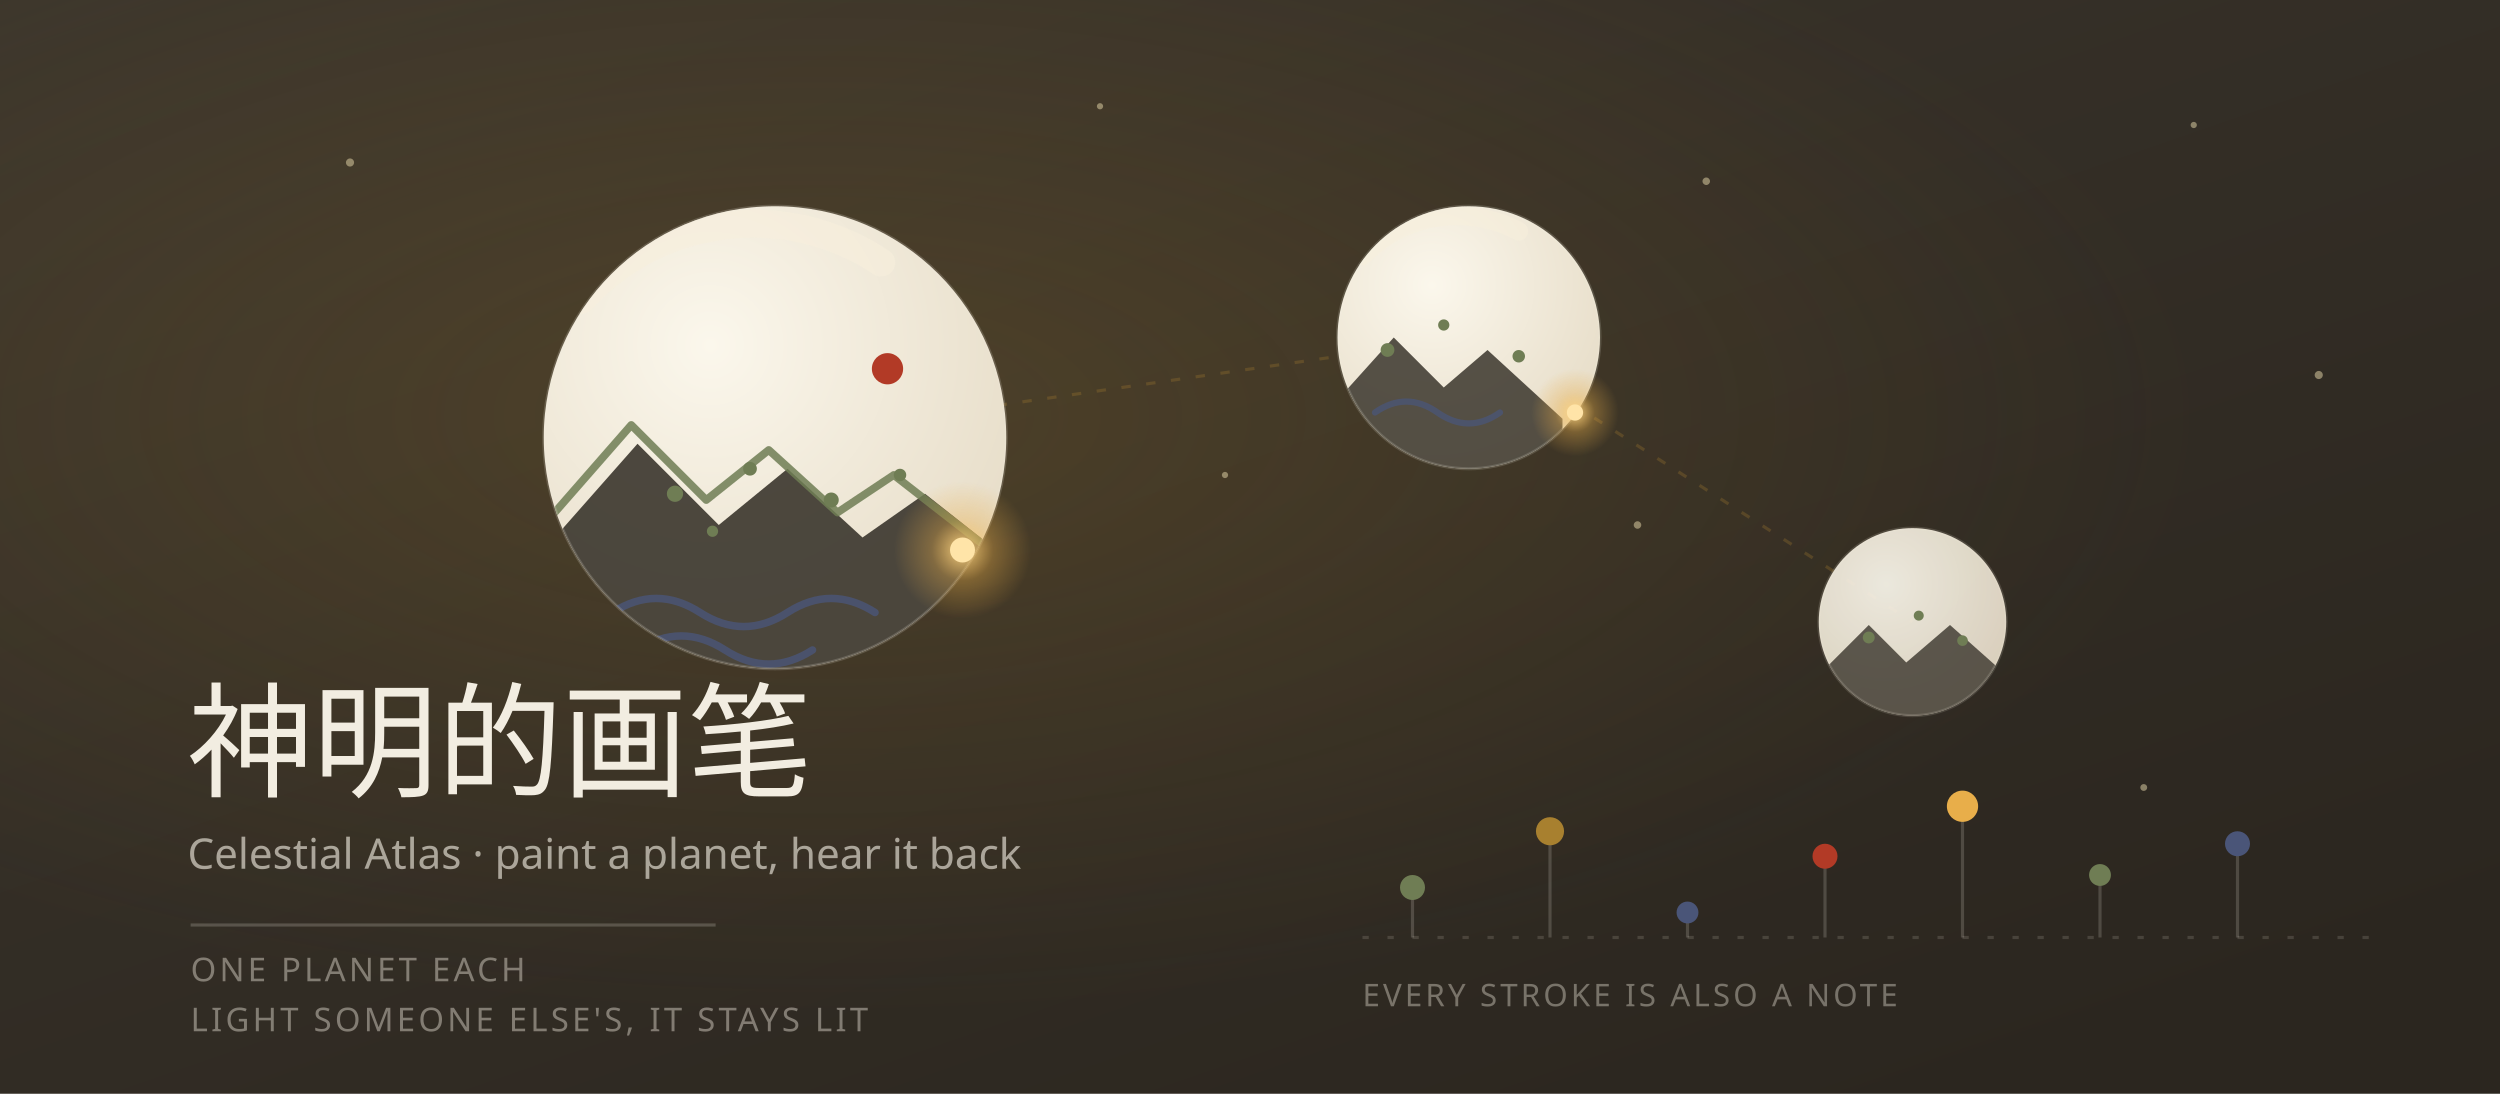
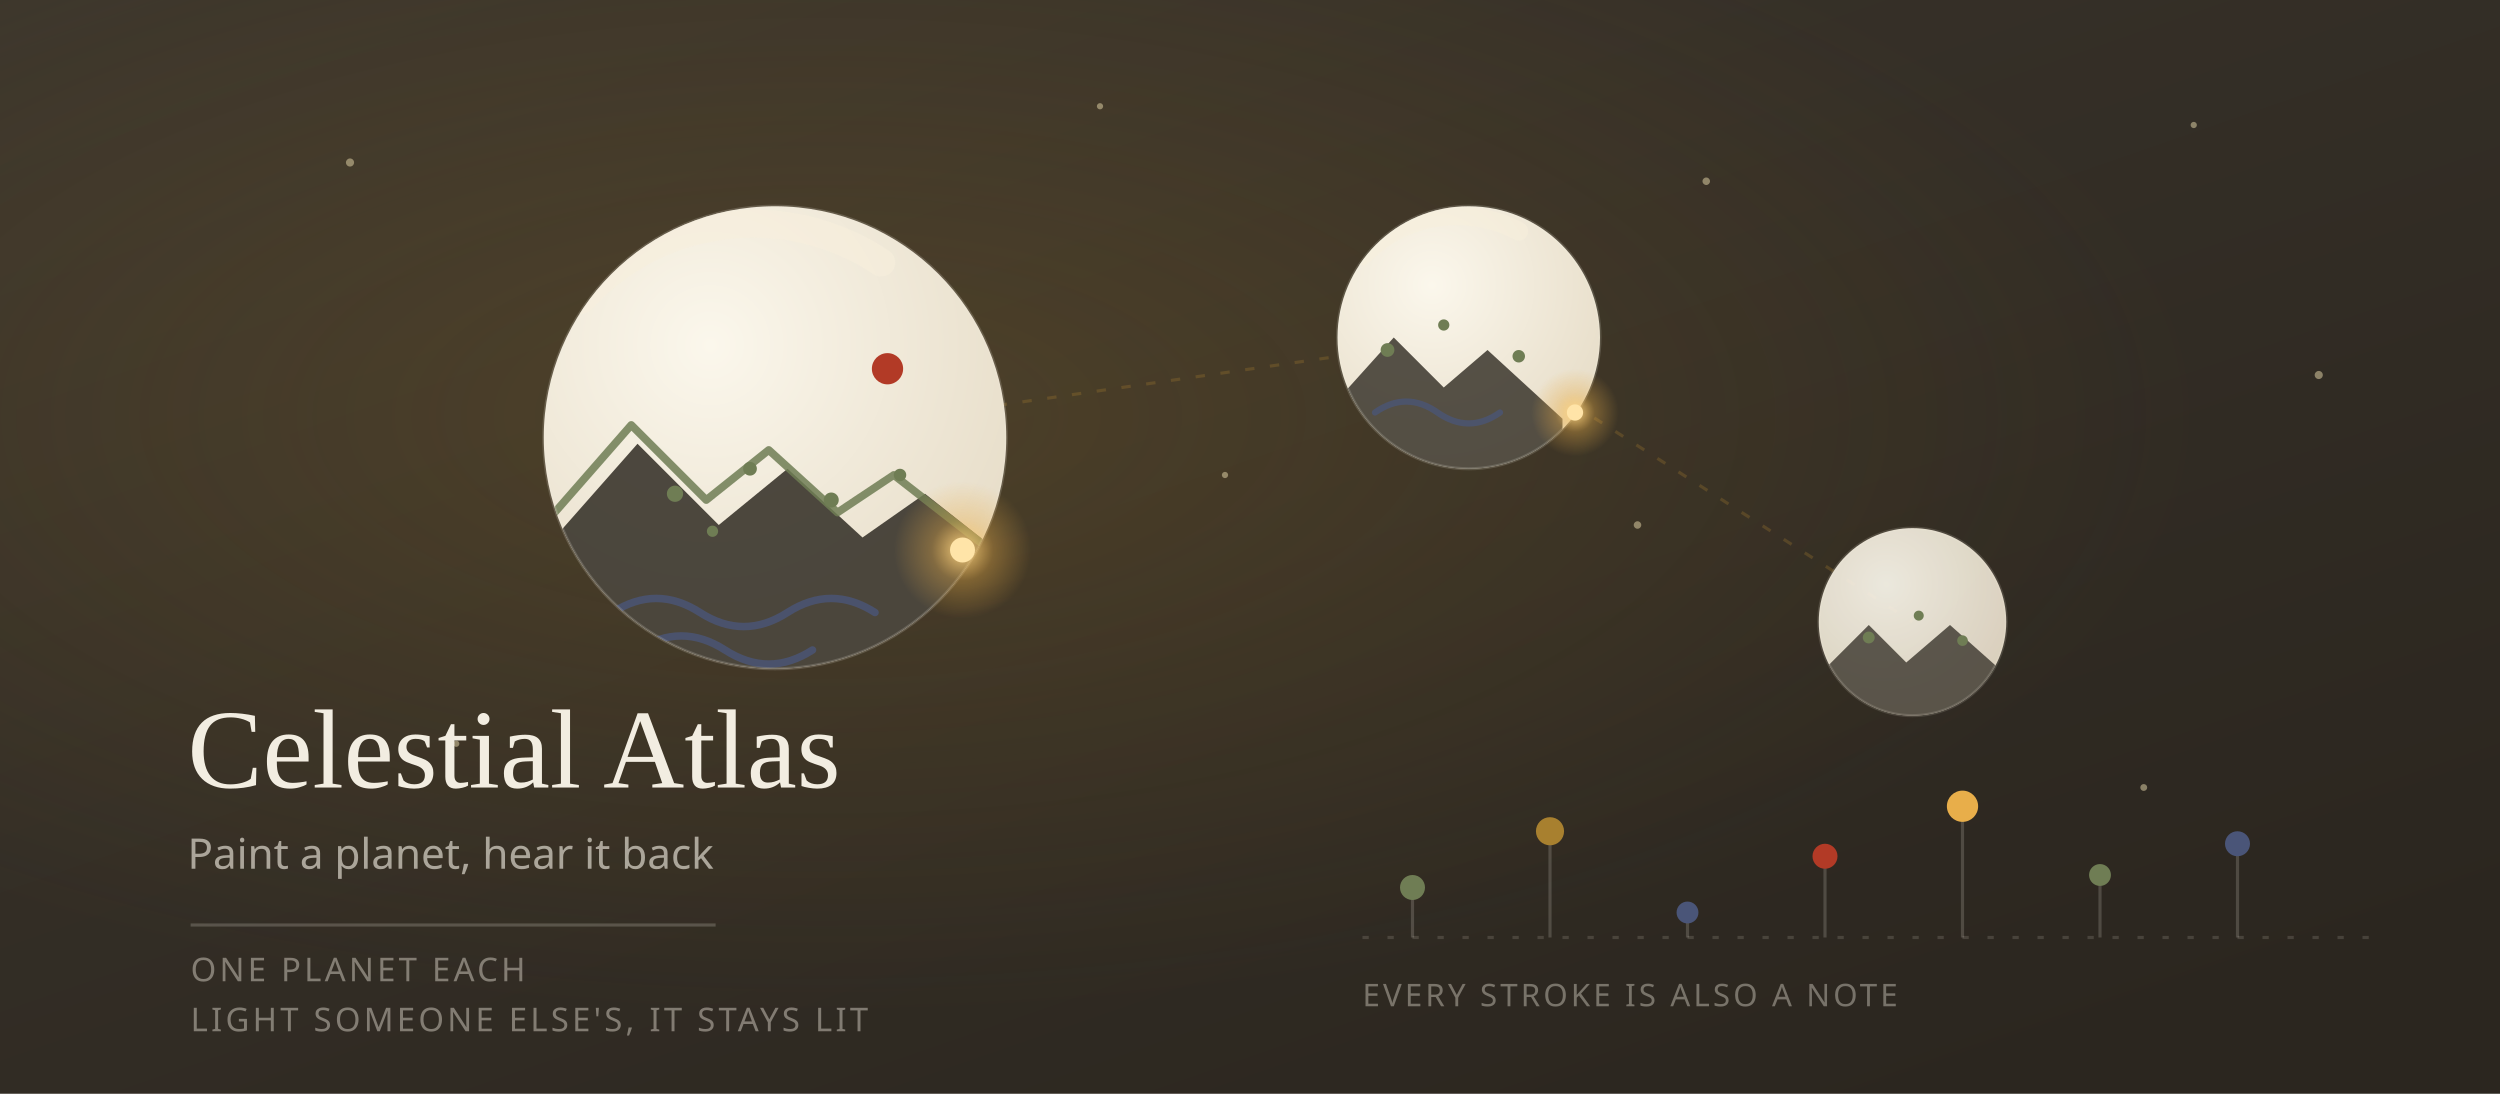
<svg xmlns="http://www.w3.org/2000/svg" viewBox="0 0 800 350" width="800" height="350">
  <defs>
    <linearGradient id="sky" x1="0" y1="0" x2=".8" y2="1">
      <stop offset="0" stop-color="#3b352c" />
      <stop offset="1" stop-color="#2b261f" />
    </linearGradient>
    <radialGradient id="dusk" cx=".33" cy=".38" r=".55">
      <stop offset="0" stop-color="#a8802f" stop-opacity=".22" />
      <stop offset="1" stop-color="#a8802f" stop-opacity="0" />
    </radialGradient>
    <radialGradient id="paper" cx=".36" cy=".3" r=".78">
      <stop offset="0" stop-color="#fbf7ec" />
      <stop offset="1" stop-color="#e6dcc7" />
    </radialGradient>
    <radialGradient id="lampGlow">
      <stop offset="0" stop-color="#ffd98a" stop-opacity=".95" />
      <stop offset=".45" stop-color="#e8ae4a" stop-opacity=".35" />
      <stop offset="1" stop-color="#e8ae4a" stop-opacity="0" />
    </radialGradient>
    <clipPath id="worldA">
      <circle cx="248" cy="140" r="74" />
    </clipPath>
    <clipPath id="worldB">
      <circle cx="470" cy="108" r="42" />
    </clipPath>
    <clipPath id="worldC">
      <circle cx="612" cy="199" r="30" />
    </clipPath>
  </defs>
  <rect width="800" height="350" fill="url(#sky)" />
  <rect width="800" height="350" fill="url(#dusk)" />
  <g fill="#e8d9ac" opacity=".5">
    <circle cx="112" cy="52" r="1.3" />
    <circle cx="352" cy="34" r="1" />
    <circle cx="546" cy="58" r="1.2" />
    <circle cx="702" cy="40" r="1" />
    <circle cx="742" cy="120" r="1.3" />
    <circle cx="392" cy="152" r="1" />
    <circle cx="686" cy="252" r="1.1" />
    <circle cx="146" cy="238" r="1" />
    <circle cx="524" cy="168" r="1.2" />
  </g>
  <path d="M248 140 L470 108 L612 199" fill="none" stroke="#a8802f" stroke-opacity=".28" stroke-width="1" stroke-dasharray="3 5" />
  <circle cx="248" cy="140" r="74" fill="url(#paper)" />
  <g clip-path="url(#worldA)">
    <path d="M174 176 l30 -34 l26 26 l22 -18 l24 22 l20 -14 l38 30 v40 h-180 z" fill="#3a352c" opacity=".9" />
    <path d="M174 168 l28 -32 l24 24 l20 -16 l22 20 l18 -12 l36 28" fill="none" stroke="#6f7d54" stroke-width="2.5" stroke-linejoin="round" opacity=".85" />
    <g stroke="#4a5578" stroke-width="2.4" fill="none" stroke-linecap="round" opacity=".8">
      <path d="M196 196 q14 -9 28 0 t28 0 t28 0" />
      <path d="M204 208 q14 -9 28 0 t28 0" />
    </g>
    <g fill="#6f7d54">
      <circle cx="216" cy="158" r="2.6" />
      <circle cx="240" cy="150" r="2.2" />
      <circle cx="266" cy="160" r="2.4" />
      <circle cx="288" cy="152" r="2" />
      <circle cx="228" cy="170" r="1.8" />
    </g>
    <path d="M186 96 a74 74 0 0 1 96 -12" fill="none" stroke="#f7efdc" stroke-width="9" stroke-linecap="round" opacity=".55" />
    <circle cx="284" cy="118" r="5" fill="#b23a26" />
  </g>
  <circle cx="248" cy="140" r="74" fill="none" stroke="#f2ede1" stroke-opacity=".18" />
  <circle cx="308" cy="176" r="22" fill="url(#lampGlow)" />
  <circle cx="308" cy="176" r="4" fill="#ffe4a8" />
  <circle cx="470" cy="108" r="42" fill="url(#paper)" />
  <g clip-path="url(#worldB)">
    <path d="M428 128 l18 -20 l16 16 l14 -12 l24 22 v20 h-72 z" fill="#3a352c" opacity=".85" />
    <g stroke="#4a5578" stroke-width="2" fill="none" stroke-linecap="round" opacity=".75">
      <path d="M440 132 q10 -7 20 0 t20 0" />
    </g>
    <g fill="#6f7d54">
      <circle cx="444" cy="112" r="2.2" />
      <circle cx="462" cy="104" r="1.8" />
      <circle cx="486" cy="114" r="2" />
    </g>
    <path d="M436 82 a42 42 0 0 1 50 -8" fill="none" stroke="#f7efdc" stroke-width="6" stroke-linecap="round" opacity=".5" />
  </g>
  <circle cx="470" cy="108" r="42" fill="none" stroke="#f2ede1" stroke-opacity=".16" />
  <circle cx="504" cy="132" r="14" fill="url(#lampGlow)" />
  <circle cx="504" cy="132" r="2.6" fill="#ffe4a8" />
  <circle cx="612" cy="199" r="30" fill="url(#paper)" opacity=".92" />
  <g clip-path="url(#worldC)">
    <path d="M584 214 l14 -14 l12 12 l14 -12 l18 16 v14 h-58 z" fill="#3a352c" opacity=".8" />
    <g fill="#6f7d54">
      <circle cx="598" cy="204" r="1.9" />
      <circle cx="614" cy="197" r="1.6" />
      <circle cx="628" cy="205" r="1.7" />
    </g>
  </g>
  <circle cx="612" cy="199" r="30" fill="none" stroke="#f2ede1" stroke-opacity=".14" />
  <g>
    <path d="M436 300 H762" stroke="#f2ede1" stroke-opacity=".14" stroke-width="1" stroke-dasharray="2 6" />
    <g stroke="#f2ede1" stroke-opacity=".18" stroke-width="1">
      <line x1="452" y1="300" x2="452" y2="284" />
      <line x1="496" y1="300" x2="496" y2="266" />
      <line x1="540" y1="300" x2="540" y2="292" />
      <line x1="584" y1="300" x2="584" y2="274" />
      <line x1="628" y1="300" x2="628" y2="258" />
      <line x1="672" y1="300" x2="672" y2="280" />
      <line x1="716" y1="300" x2="716" y2="270" />
    </g>
    <circle cx="452" cy="284" r="4" fill="#6f7d54" />
    <circle cx="496" cy="266" r="4.5" fill="#a8802f" />
    <circle cx="540" cy="292" r="3.5" fill="#4a5578" />
    <circle cx="584" cy="274" r="4" fill="#b23a26" />
    <circle cx="628" cy="258" r="5" fill="#e8ae4a" />
    <circle cx="672" cy="280" r="3.5" fill="#6f7d54" />
    <circle cx="716" cy="270" r="4" fill="#4a5578" />
    <text x="436" y="322" fill="#f2ede1" fill-opacity=".38" font-family="system-ui,sans-serif" font-size="10" letter-spacing=".1em">EVERY STROKE IS ALSO A NOTE</text>
  </g>
-   <text x="60" y="252" fill="#f2ede1" font-family="Kaiti SC, Songti SC, STKaiti, serif" font-size="40">神明的画笔</text>
-   <text x="60" y="278" fill="#f2ede1" fill-opacity=".62" font-family="system-ui,sans-serif" font-size="13.5">Celestial Atlas · paint a planet, hear it back</text>
+   <text x="60" y="252" fill="#f2ede1" font-family="Georgia,'Times New Roman',serif" font-size="36">Celestial Atlas</text>
+   <text x="60" y="278" fill="#f2ede1" fill-opacity=".62" font-family="system-ui,sans-serif" font-size="13.5">Paint a planet, hear it back</text>
  <line x1="61" y1="296" x2="229" y2="296" stroke="#f2ede1" stroke-opacity=".2" />
  <g font-family="system-ui,sans-serif" font-size="10.5" fill="#f2ede1" fill-opacity=".42" letter-spacing=".1em">
    <text x="61" y="314">ONE PLANET EACH</text>
    <text x="61" y="330">LIGHT SOMEONE ELSE'S, IT STAYS LIT</text>
  </g>
</svg>
